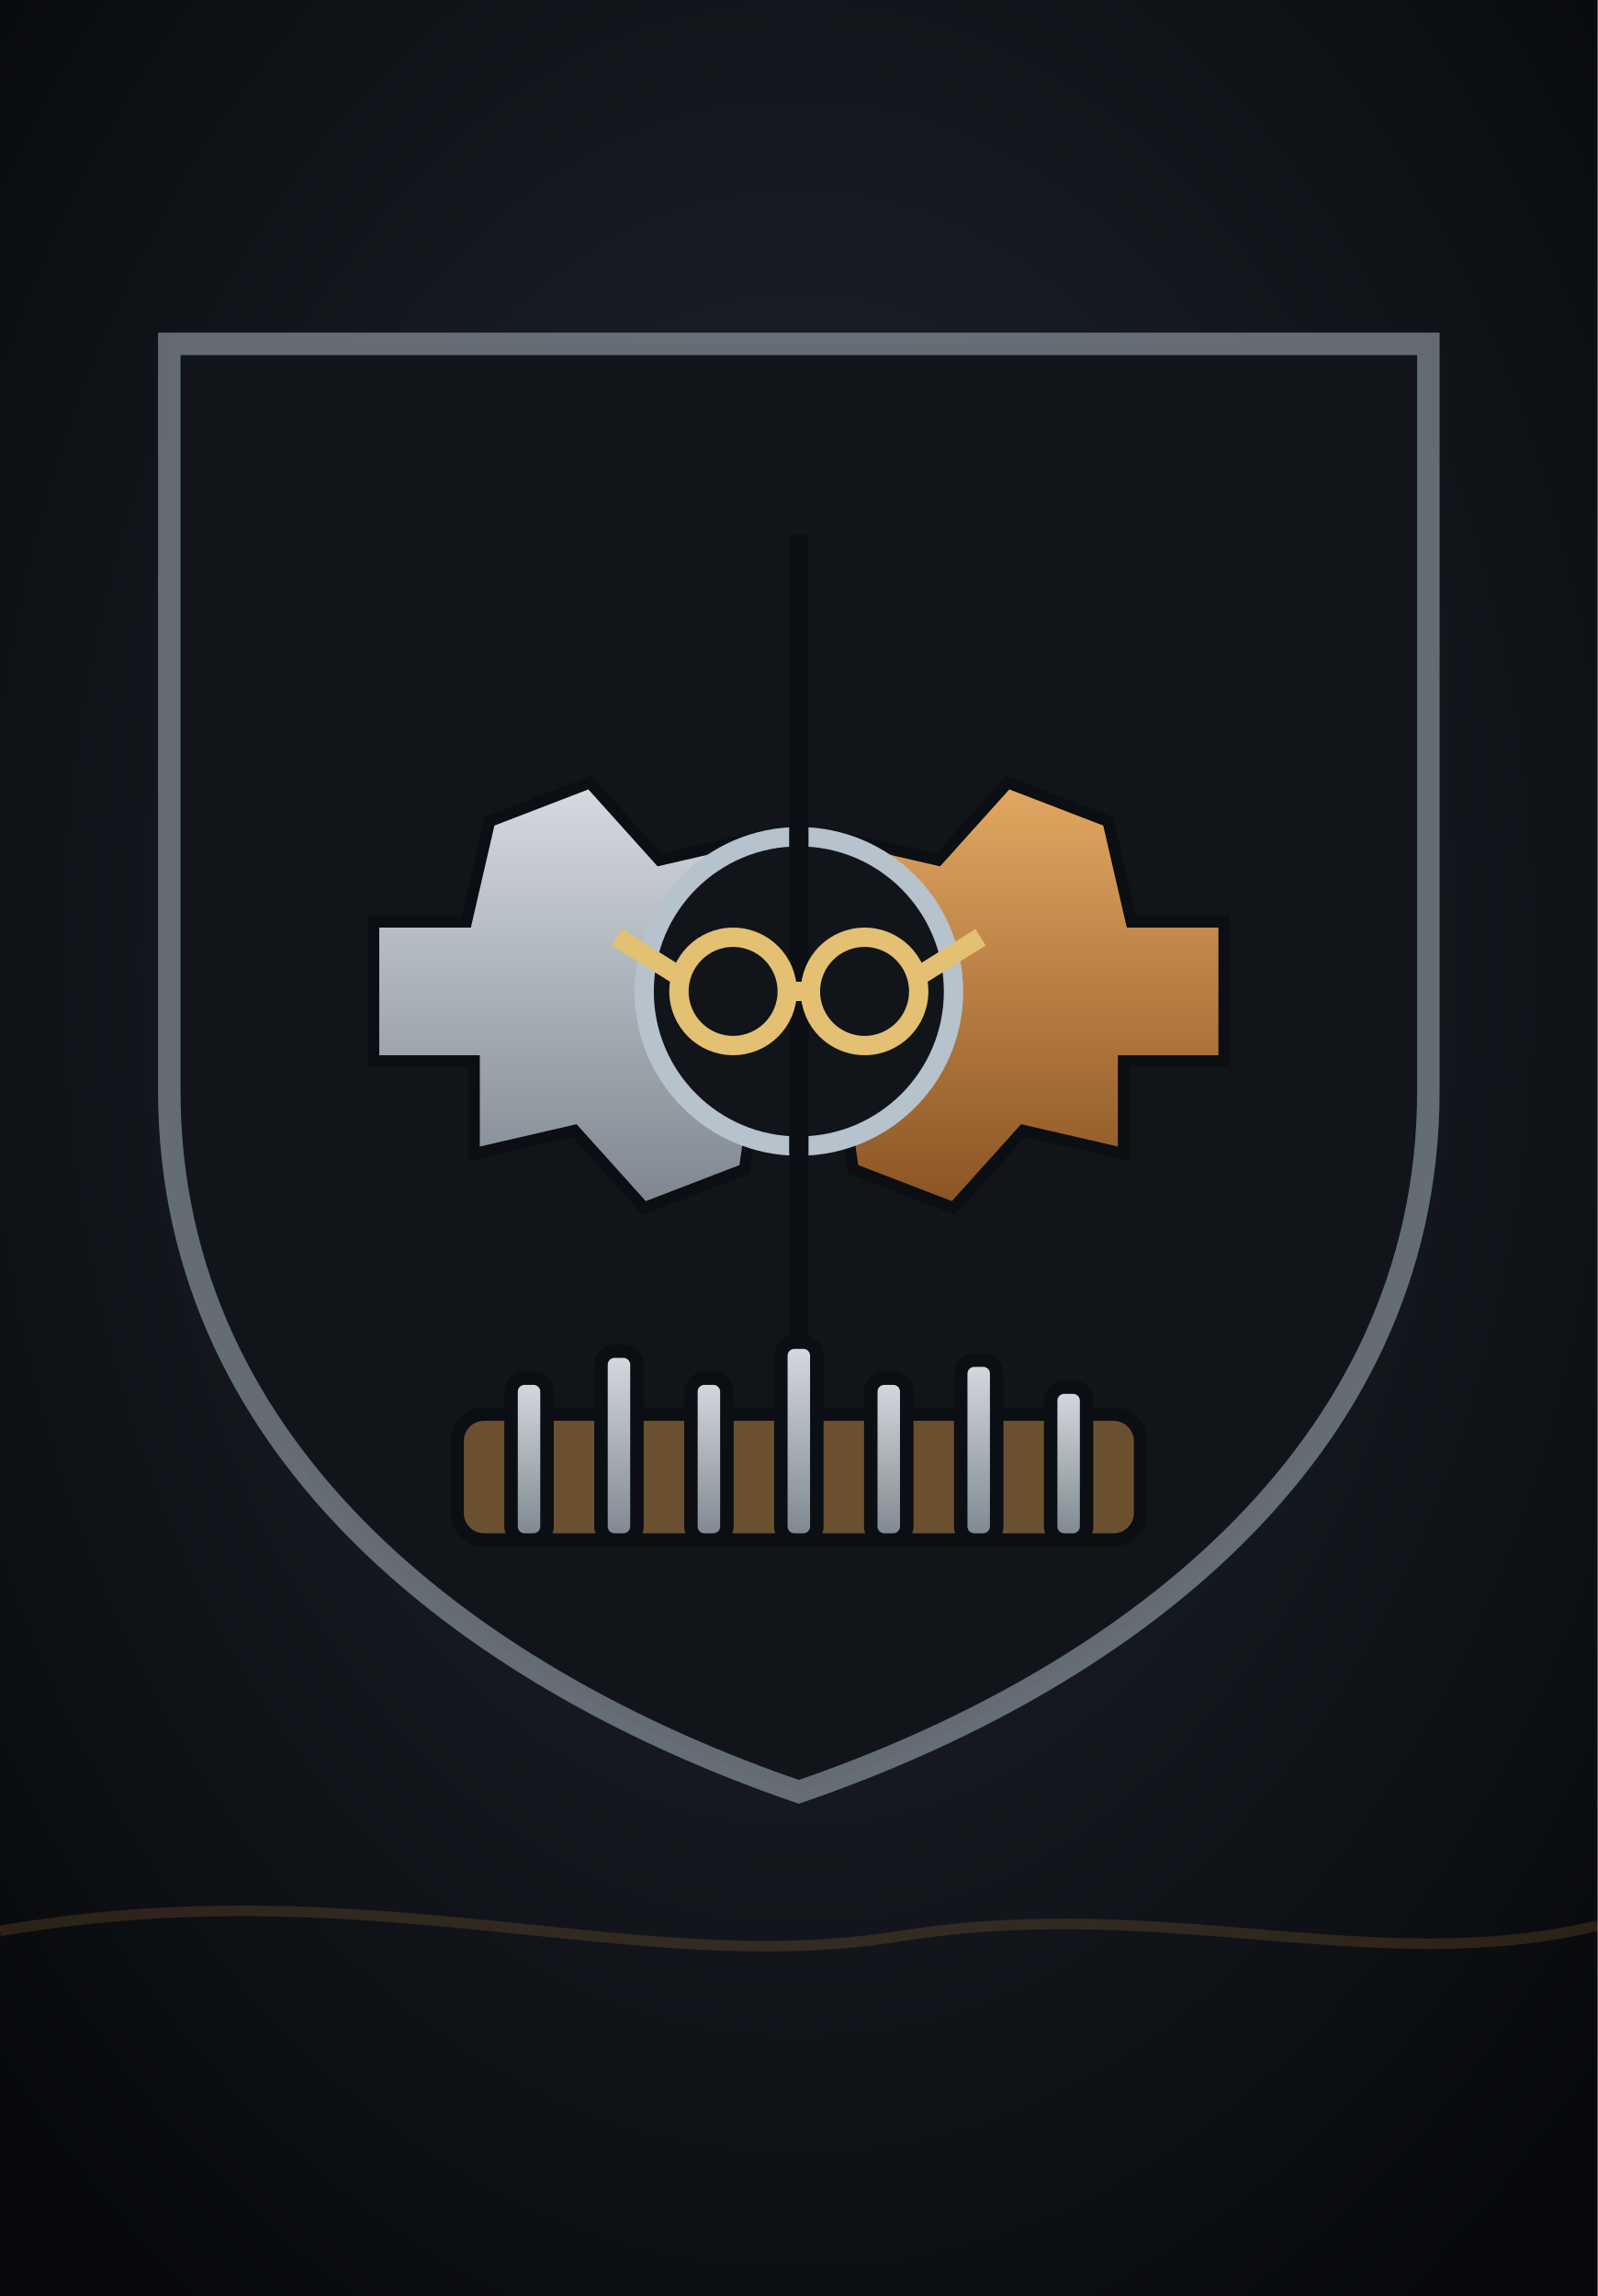
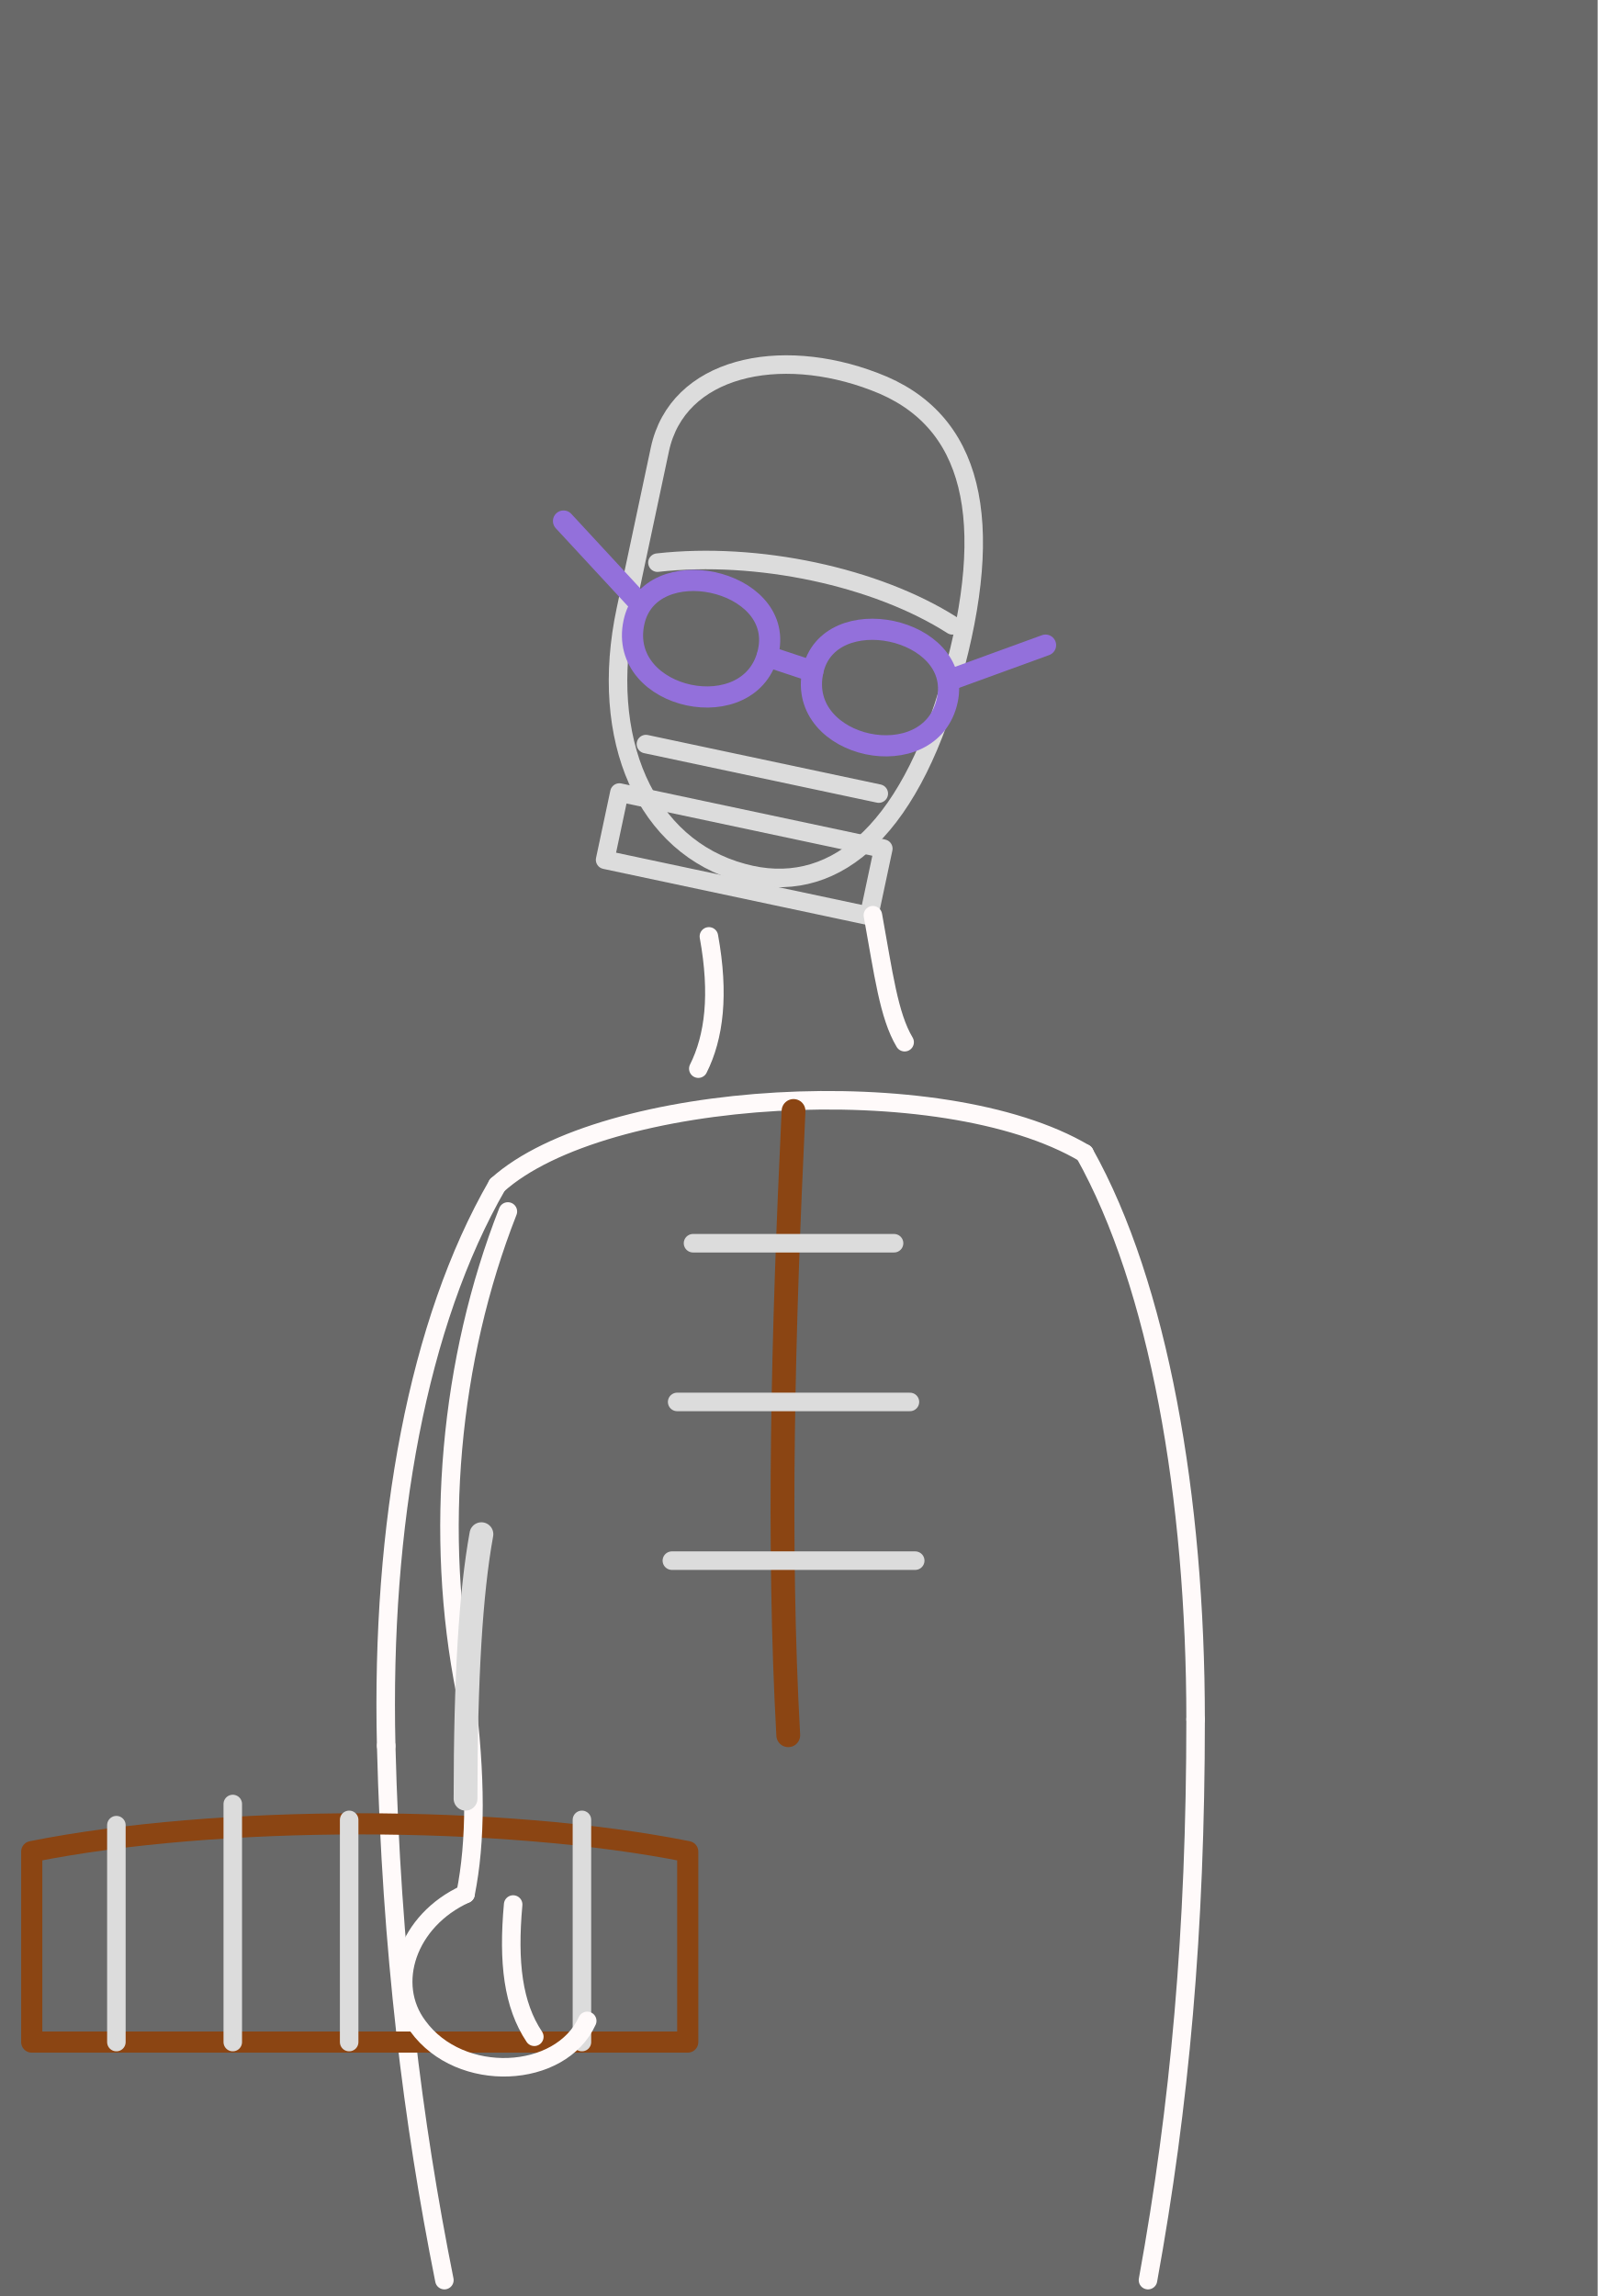
<svg xmlns="http://www.w3.org/2000/svg" width="604" height="868" viewBox="0 0 604 868">
-   <defs>
-     <radialGradient id="field" cx="50%" cy="42%" r="70%">
-       <stop offset="0" stop-color="#232a33" />
-       <stop offset="1" stop-color="#07090c" />
-     </radialGradient>
-     <linearGradient id="stone" x1="0" y1="0" x2="0" y2="1">
-       <stop offset="0" stop-color="#d6dbe0" />
-       <stop offset="1" stop-color="#7d868f" />
-     </linearGradient>
-     <linearGradient id="copper" x1="0" y1="0" x2="0" y2="1">
-       <stop offset="0" stop-color="#e3a862" />
-       <stop offset="1" stop-color="#8a5322" />
-     </linearGradient>
-   </defs>
-   <rect width="604" height="868" fill="url(#field)" />
-   <path d="M0,730 C140,706 240,748 340,732 C440,716 520,748 604,728" fill="none" stroke="#c98a42" stroke-opacity="0.18" stroke-width="4" />
-   <g transform="translate(-466.4,-12.8) scale(1.7)">
-     <path d="M312,84 H592 V250 C592,332 522,382 452,406 C382,382 312,332 312,250 Z" fill="#11151a" stroke="#b6c2cc" stroke-opacity="0.5" stroke-width="5" />
-     <g transform="translate(452,228) scale(0.86)">
-       <path d="M-110,-18 h24 l6,-26 l26,-10 l18,20 l26,-6 V-18 H0 V18 H-10 l-4,28 l-26,10 l-18,-20 l-26,6 V18 h-26 Z" fill="url(#stone)" stroke="#0b0e12" stroke-width="3" />
-       <path d="M110,-18 h-24 l-6,-26 l-26,-10 l-18,20 l-26,-6 V-18 H0 V18 h10 l4,28 l26,10 l18,-20 l26,6 V18 h26 Z" fill="url(#copper)" stroke="#0b0e12" stroke-width="3" />
-       <circle cx="0" cy="0" r="40" fill="#11151a" stroke="#b6c2cc" stroke-width="5" />
-       <path d="M0,-118 V118" stroke="#0b0e12" stroke-width="5" />
-       <g fill="none" stroke="#e3c072" stroke-width="5">
-         <circle cx="-17" cy="0" r="14" />
-         <circle cx="17" cy="0" r="14" />
-         <path d="M-3,0 h6" />
-         <path d="M-31,-4 l-16,-10" />
-         <path d="M31,-4 l16,-10" />
-       </g>
-     </g>
-     <g stroke="#0b0e12" stroke-width="3">
-       <rect x="376" y="322" width="152" height="28" rx="6" fill="#6b5030" />
-       <g fill="url(#stone)">
-         <rect x="388" y="314" width="8" height="36" rx="3" />
-         <rect x="408" y="308" width="8" height="42" rx="3" />
-         <rect x="428" y="314" width="8" height="36" rx="3" />
-         <rect x="448" y="306" width="8" height="44" rx="3" />
-         <rect x="468" y="314" width="8" height="36" rx="3" />
-         <rect x="488" y="310" width="8" height="40" rx="3" />
-         <rect x="508" y="316" width="8" height="34" rx="3" />
-       </g>
+   <rect width="604" height="868" fill="#696969" />
+   <g fill="none" stroke="#dcdcdc" stroke-width="7" stroke-linecap="round" stroke-linejoin="round">
+     <g transform="rotate(12 300 240)">
+       <path d="M236,182 C236,150 272,134 310,140 C350,146 366,182 362,244 C358,306 334,334 300,332 C262,330 236,294 236,244 Z" />
+       <path d="M244,224 C280,212 326,212 358,224" />
+       <path d="M254,292 L344,292" />
+       <path d="M248,312 L350,312 L350,338 L248,338 Z" />
    </g>
  </g>
+   <g fill="none" stroke="#9370db" stroke-width="8" stroke-linecap="round">
+     <g transform="rotate(12 300 240)">
+       <path d="M240,248 C240,220 292,220 292,248 C292,278 240,278 240,248 Z" />
+       <path d="M310,252 C310,224 362,224 362,252 C362,282 310,282 310,252 Z" />
+       <path d="M292,250 L310,252" />
+       <path d="M240,240 L206,216" />
+       <path d="M362,244 L394,224" />
+     </g>
+   </g>
+   <g fill="none" stroke="#fffafa" stroke-width="7" stroke-linecap="round" stroke-linejoin="round">
+     <path d="M268,354 C272,376 270,392 264,404" />
+     <path d="M330,346 C334,368 336,384 342,394" />
+     <path d="M188,448 C228,412 356,404 410,436" />
+     <path d="M188,448 C158,500 144,576 146,660" />
+     <path d="M410,436 C438,486 452,566 452,650" />
+     <path d="M146,660 C148,738 156,802 168,862" />
+     <path d="M452,650 C452,730 446,796 434,862" />
+   </g>
+   <g fill="none" stroke="#8b4513" stroke-width="9" stroke-linecap="round">
+     <path d="M300,420 C296,504 294,584 298,656" />
+   </g>
+   <g fill="none" stroke="#dcdcdc" stroke-width="7" stroke-linecap="round">
+     <path d="M262,470 L338,470" />
+     <path d="M256,530 L344,530" />
+     <path d="M254,590 L346,590" />
+   </g>
+   <g fill="none" stroke="#8b4513" stroke-width="8" stroke-linecap="round" stroke-linejoin="round">
+     <path d="M12,700 C82,686 190,686 260,700 L260,772 L12,772 Z" />
+   </g>
+   <g fill="none" stroke="#dcdcdc" stroke-width="7" stroke-linecap="round">
+     <path d="M44,690 L44,772" />
+     <path d="M88,682 L88,772" />
+     <path d="M132,688 L132,772" />
+     <path d="M220,688 L220,772" />
+   </g>
+   <g fill="none" stroke="#fffafa" stroke-width="7" stroke-linecap="round" stroke-linejoin="round">
+     <path d="M192,458 C170,514 164,580 176,640" />
+     <path d="M176,640 C180,672 180,696 176,716" />
+   </g>
+   <g fill="none" stroke="#dcdcdc" stroke-width="9" stroke-linecap="round">
+     <path d="M176,680 C176,634 178,602 182,580" />
+   </g>
+   <g fill="none" stroke="#fffafa" stroke-width="7" stroke-linecap="round" stroke-linejoin="round">
+     <path d="M176,716 C154,726 146,750 158,766 C174,788 212,786 222,764" />
+     <path d="M194,720 C192,742 194,758 202,770" />
+   </g>
</svg>
